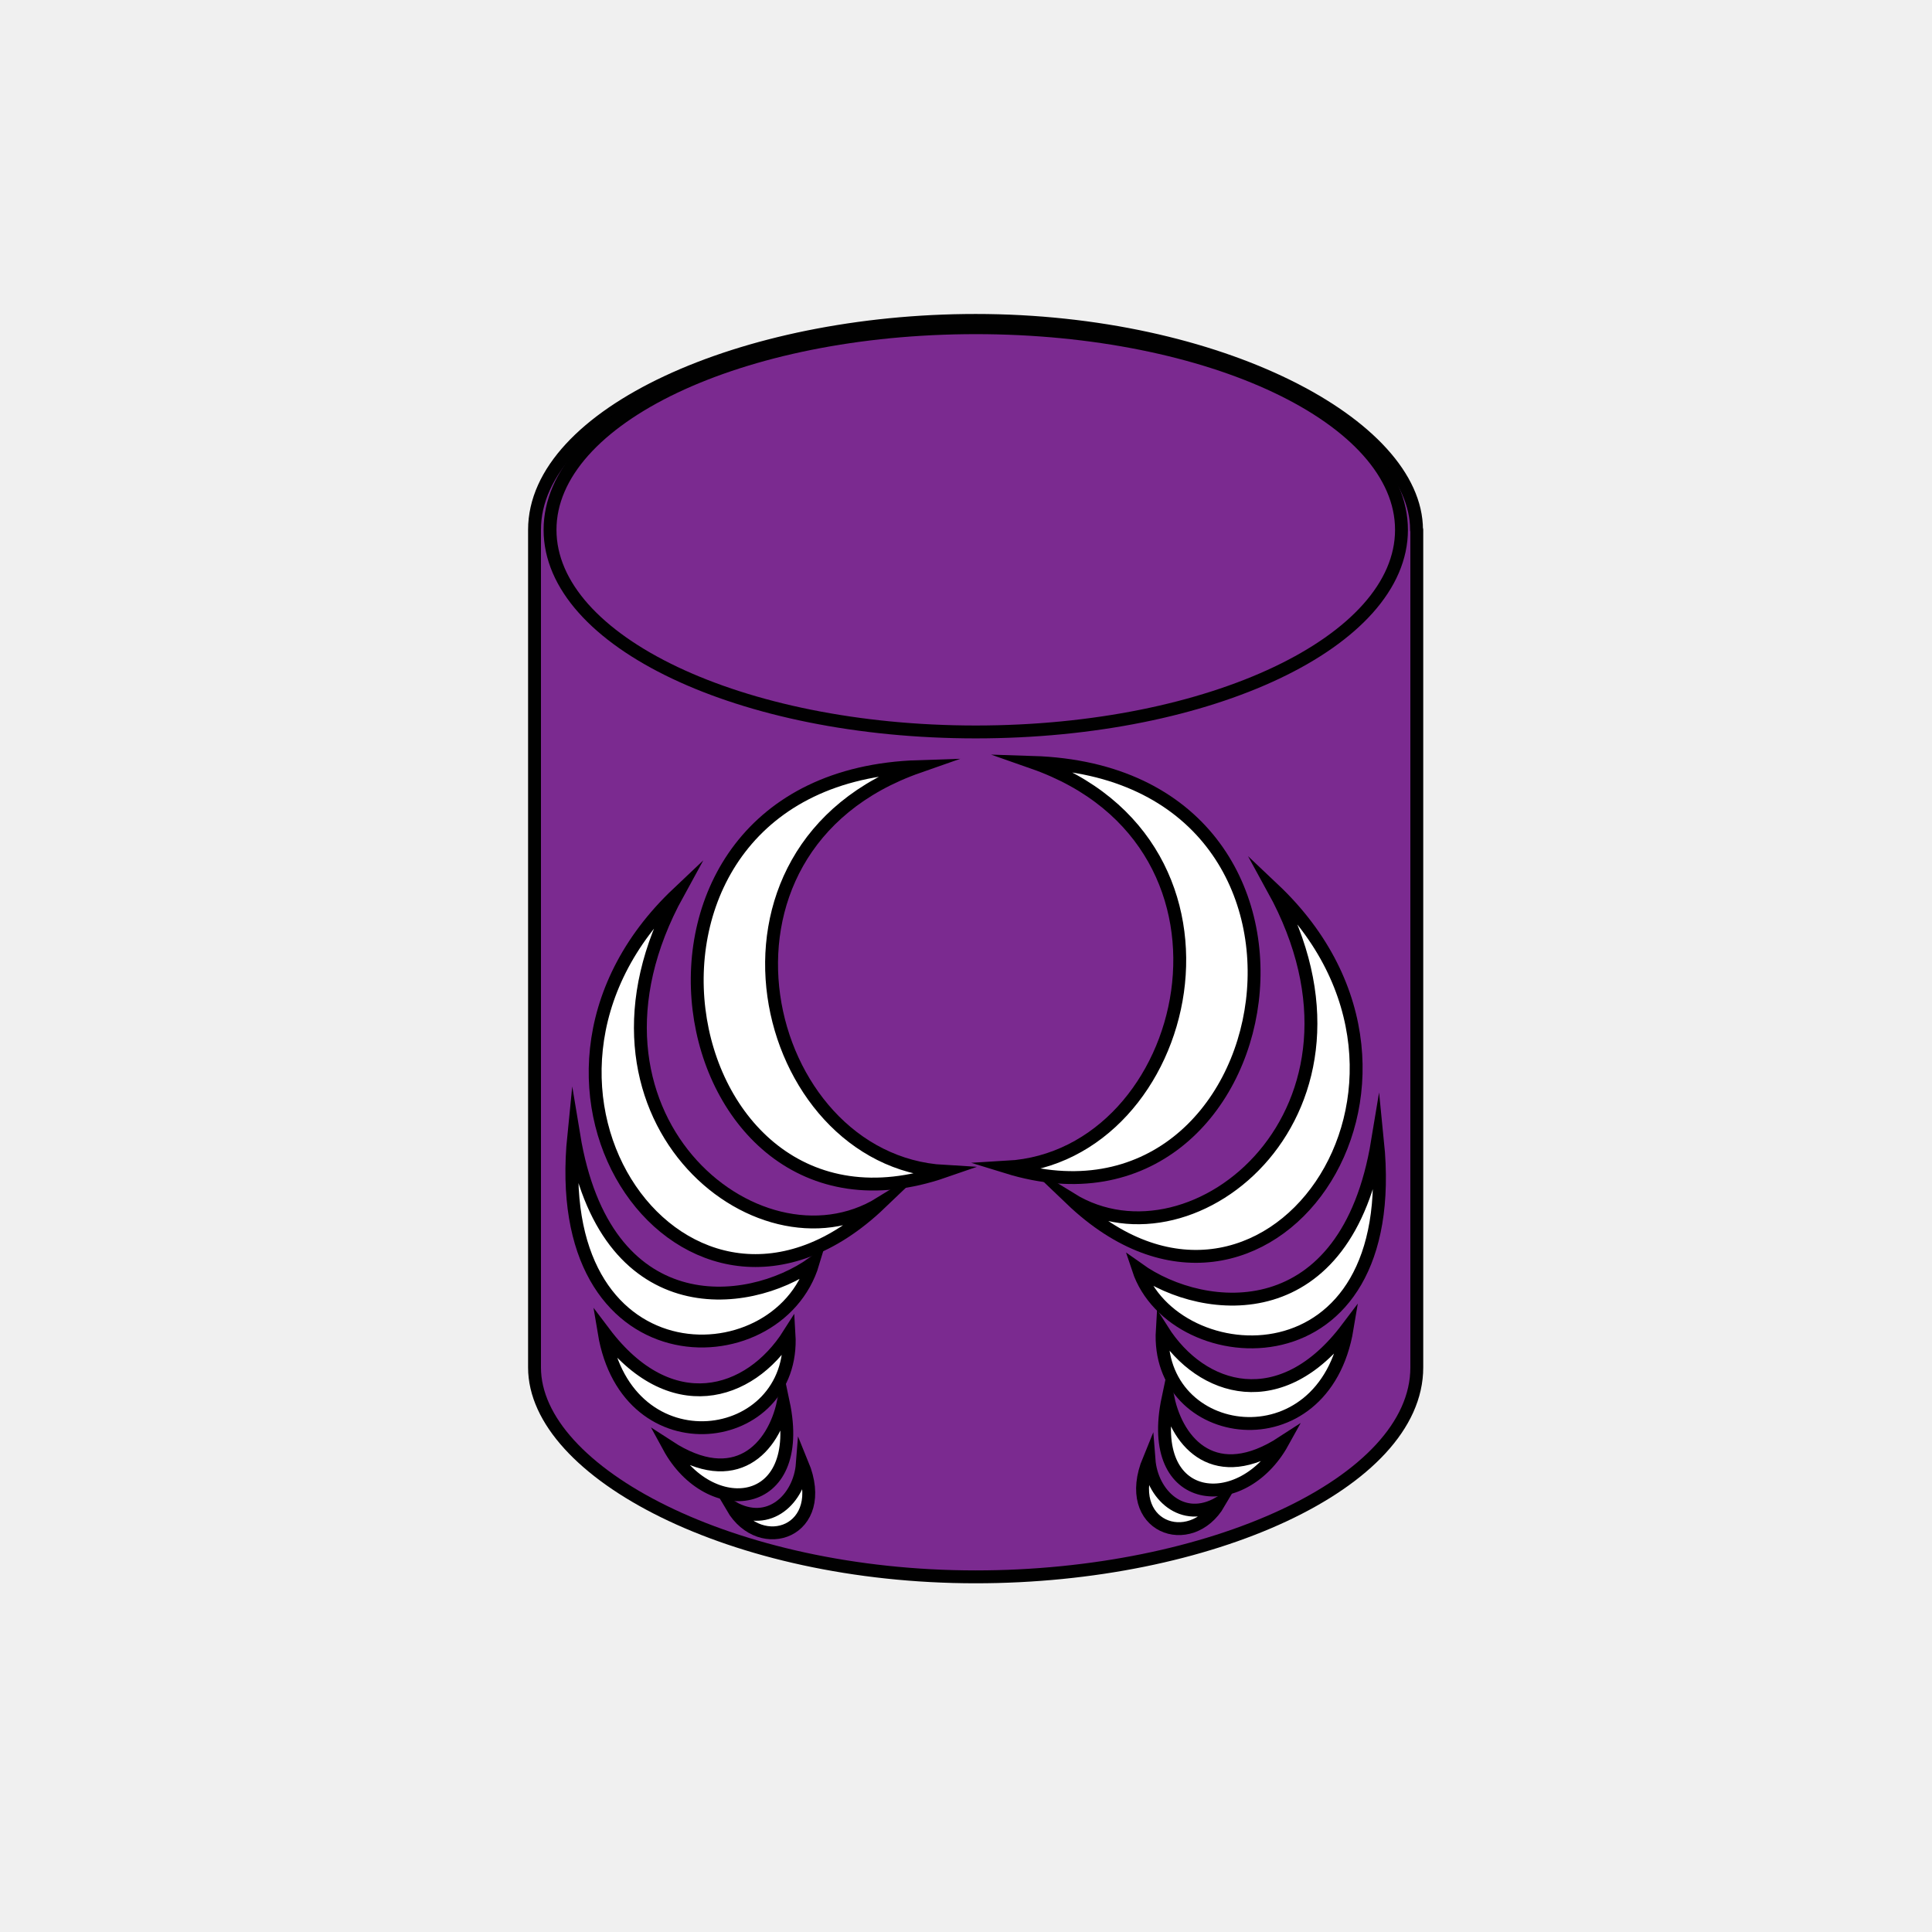
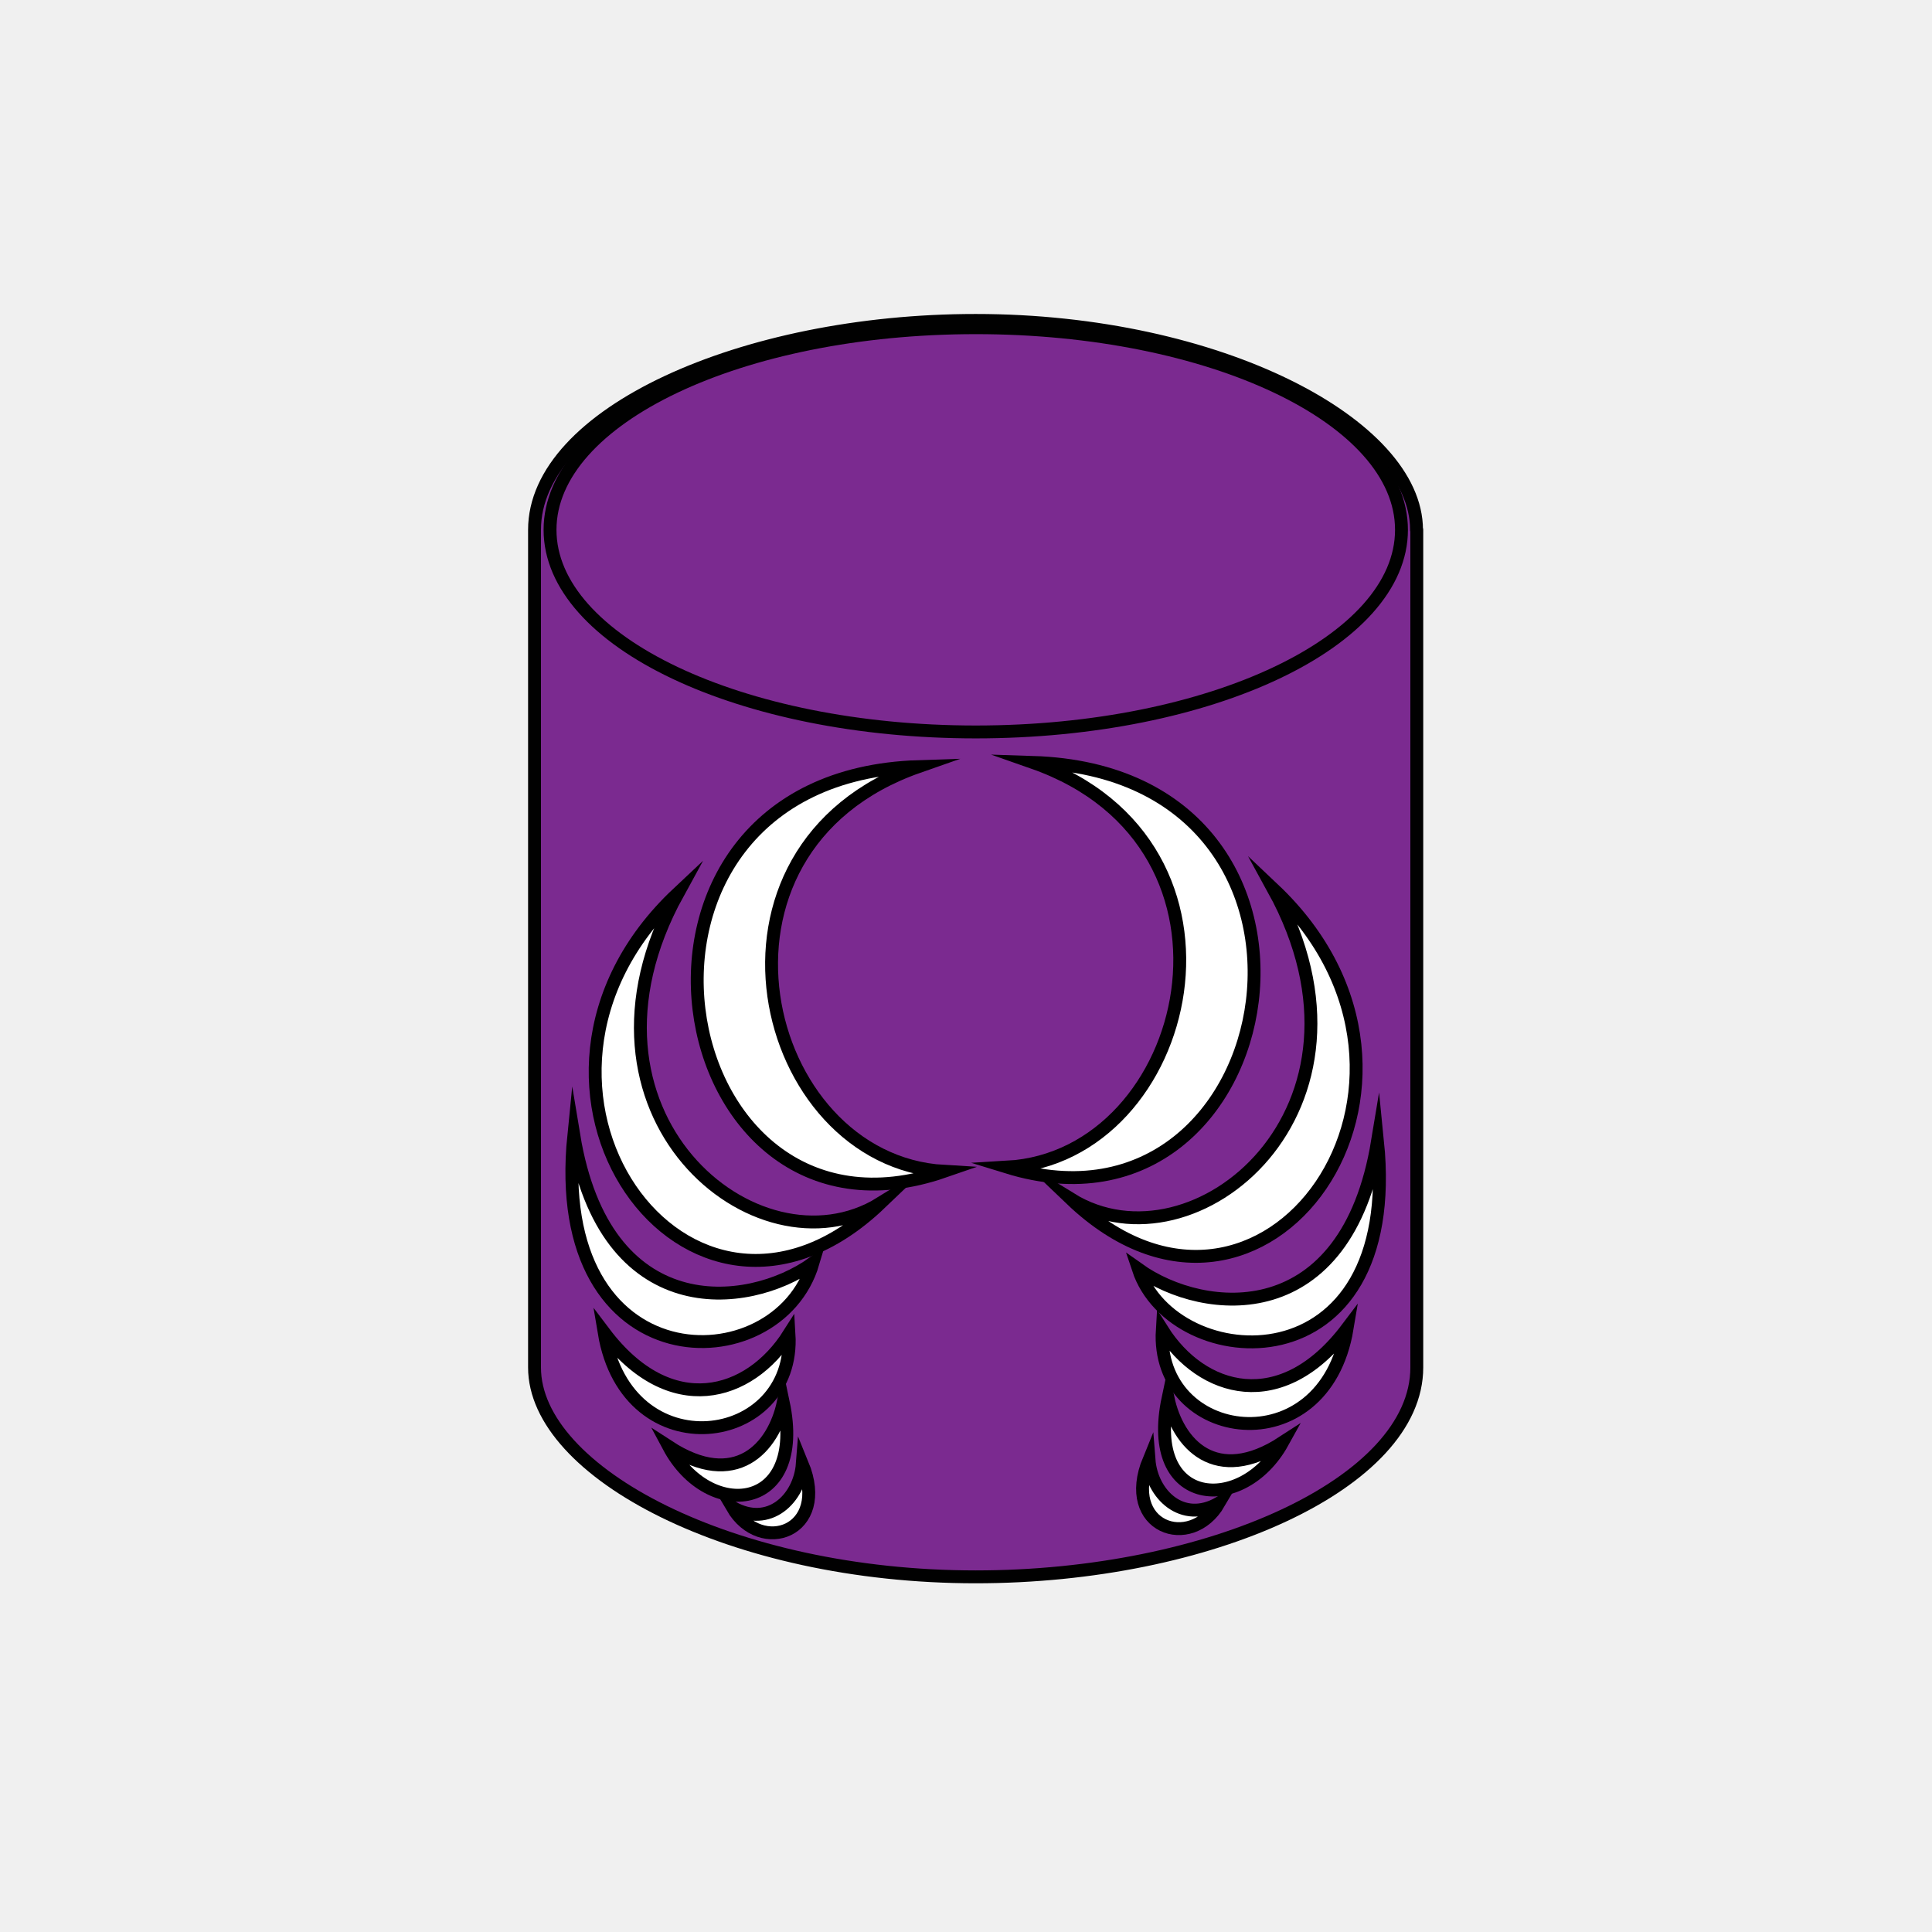
<svg xmlns="http://www.w3.org/2000/svg" width="150" height="150">
  <g>
    <g>
      <path fill="#7B2A90" stroke="#010101" stroke-linecap="round" stroke-linejoin="round" d="m75.75,24.877c-18.14,0 -34.25,7.284 -34.25,16.258v65.033c0,8.147 15.348,16.258 34.25,16.258c18.14,0 34.25,-7.284 34.25,-16.258v-65.033h-0.021c0,-8.147 -15.328,-16.258 -34.229,-16.258z" />
      <path fill="#7B2A90" stroke="#010101" stroke-linecap="round" stroke-linejoin="round" d="m108.811,41.135c0,8.667 -14.799,15.693 -33.054,15.693c-18.254,0 -33.052,-7.026 -33.052,-15.693c0,-8.667 14.798,-15.692 33.052,-15.692c18.255,-0.001 33.054,7.025 33.054,15.692z" />
    </g>
    <g>
      <g>
-         <path fill="#FFFFFF" stroke="#000000" stroke-miterlimit="10" d="m44.548,88.144c2.416,14.643 13.44,13.578 18.571,9.924c-2.736,9.171 -20.525,9.436 -18.571,-9.924z" />
+         <path fill="#FFFFFF" stroke="#000000" stroke-miterlimit="10" d="m44.548,88.144c2.416,14.643 13.44,13.578 18.571,9.924c-2.736,9.271 -20.525,9.436 -18.571,-9.924z" />
        <path fill="#FFFFFF" stroke="#000000" stroke-miterlimit="10" d="m46.907,103.464c5.121,6.788 11.291,4.957 14.353,0.116c0.531,8.739 -12.563,10.636 -14.353,-0.116z" />
-         <path fill="#FFFFFF" stroke="#000000" stroke-miterlimit="10" d="m51.923,112.319c5.183,3.373 8.134,0.116 8.891,-3.434c1.805,8.531 -5.783,9.146 -8.891,3.434z" />
+         <path fill="#FFFFFF" stroke="#000000" stroke-miterlimit="10" d="m51.923,112.319c5.183,3.373 8.134,0.116 8.891,-3.434c1.805,8.531 -5.783,9.246 -8.891,3.434z" />
        <path fill="#FFFFFF" stroke="#000000" stroke-miterlimit="10" d="m56.854,117.023c2.852,1.645 5.231,-0.669 5.439,-3.367c2.155,5.24 -3.218,7.16 -5.439,3.367z" />
-         <path fill="#FFFFFF" stroke="#000000" stroke-miterlimit="10" d="m52.631,69.351c-9.396,17.102 6.124,29.965 15.714,24.075c-14.942,14.275 -31.549,-9.103 -15.714,-24.075z" />
+         <path fill="#FFFFFF" stroke="#000000" stroke-miterlimit="10" d="m52.631,69.351c-9.396,17.102 6.124,29.965 15.714,24.075c-14.942,14.275 -31.549,-9.203 -15.714,-24.075z" />
        <path fill="#FFFFFF" stroke="#000000" stroke-miterlimit="10" d="m71.318,59.516c-18.235,6.384 -12.404,30.597 1.985,31.428c-21.801,7.548 -28.291,-30.59 -1.985,-31.428z" />
      </g>
      <g>
        <path fill="#FFFFFF" stroke="#000000" stroke-miterlimit="10" d="m88.381,98.537c5.131,3.654 16.155,4.718 18.571,-9.924c1.953,19.36 -15.835,18.149 -18.571,9.924z" />
        <path fill="#FFFFFF" stroke="#000000" stroke-miterlimit="10" d="m90.239,103.255c3.063,4.84 9.232,6.672 14.353,-0.116c-1.789,10.752 -14.883,8.855 -14.353,0.116z" />
        <path fill="#FFFFFF" stroke="#000000" stroke-miterlimit="10" d="m90.687,108.56c0.756,3.55 3.707,6.807 8.89,3.434c-3.108,5.612 -10.696,5.096 -8.89,-3.434z" />
        <path fill="#FFFFFF" stroke="#000000" stroke-miterlimit="10" d="m89.207,113.331c0.208,2.697 2.587,5.012 5.438,3.367c-2.22,3.793 -7.593,1.873 -5.438,-3.367z" />
        <path fill="#FFFFFF" stroke="#000000" stroke-miterlimit="10" d="m83.155,93.1c9.59,5.891 25.109,-6.973 15.714,-24.075c15.835,14.973 -0.772,38.35 -15.714,24.075z" />
        <path fill="#FFFFFF" stroke="#000000" stroke-miterlimit="10" d="m78.196,90.619c14.39,-0.831 20.221,-25.044 1.986,-31.428c26.305,0.837 19.817,38.148 -1.986,31.428z" />
      </g>
    </g>
  </g>
</svg>
